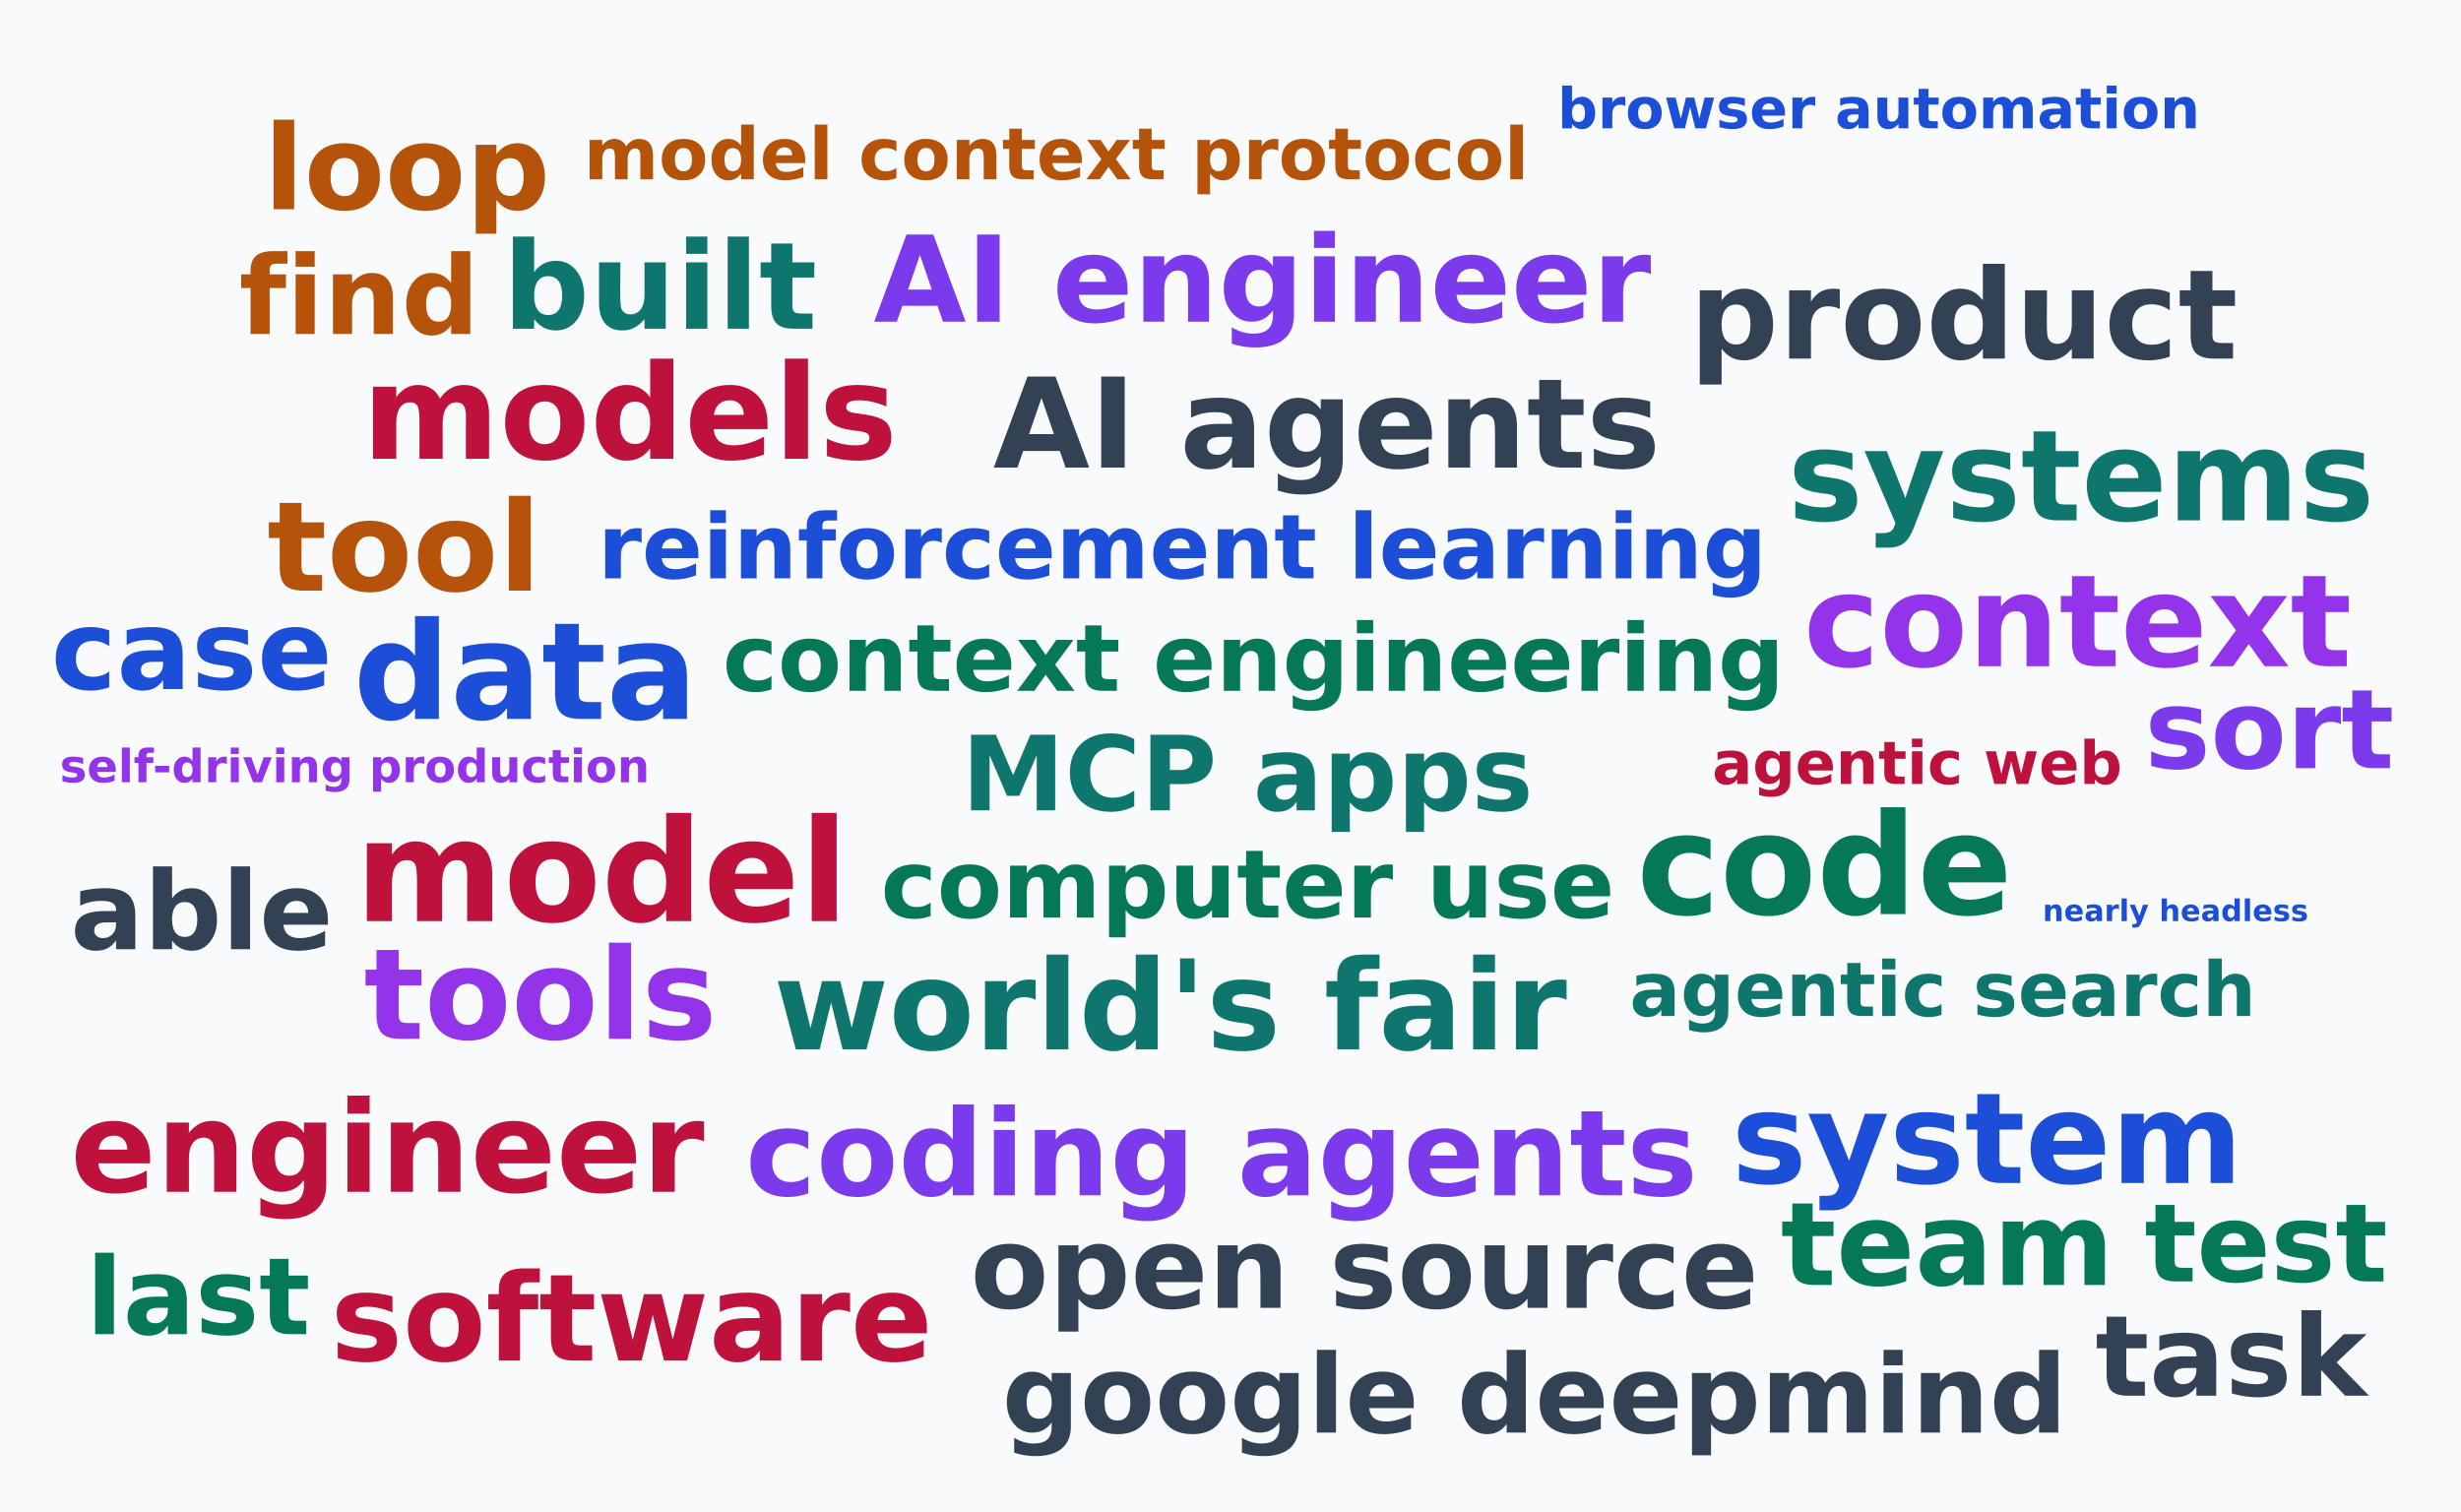
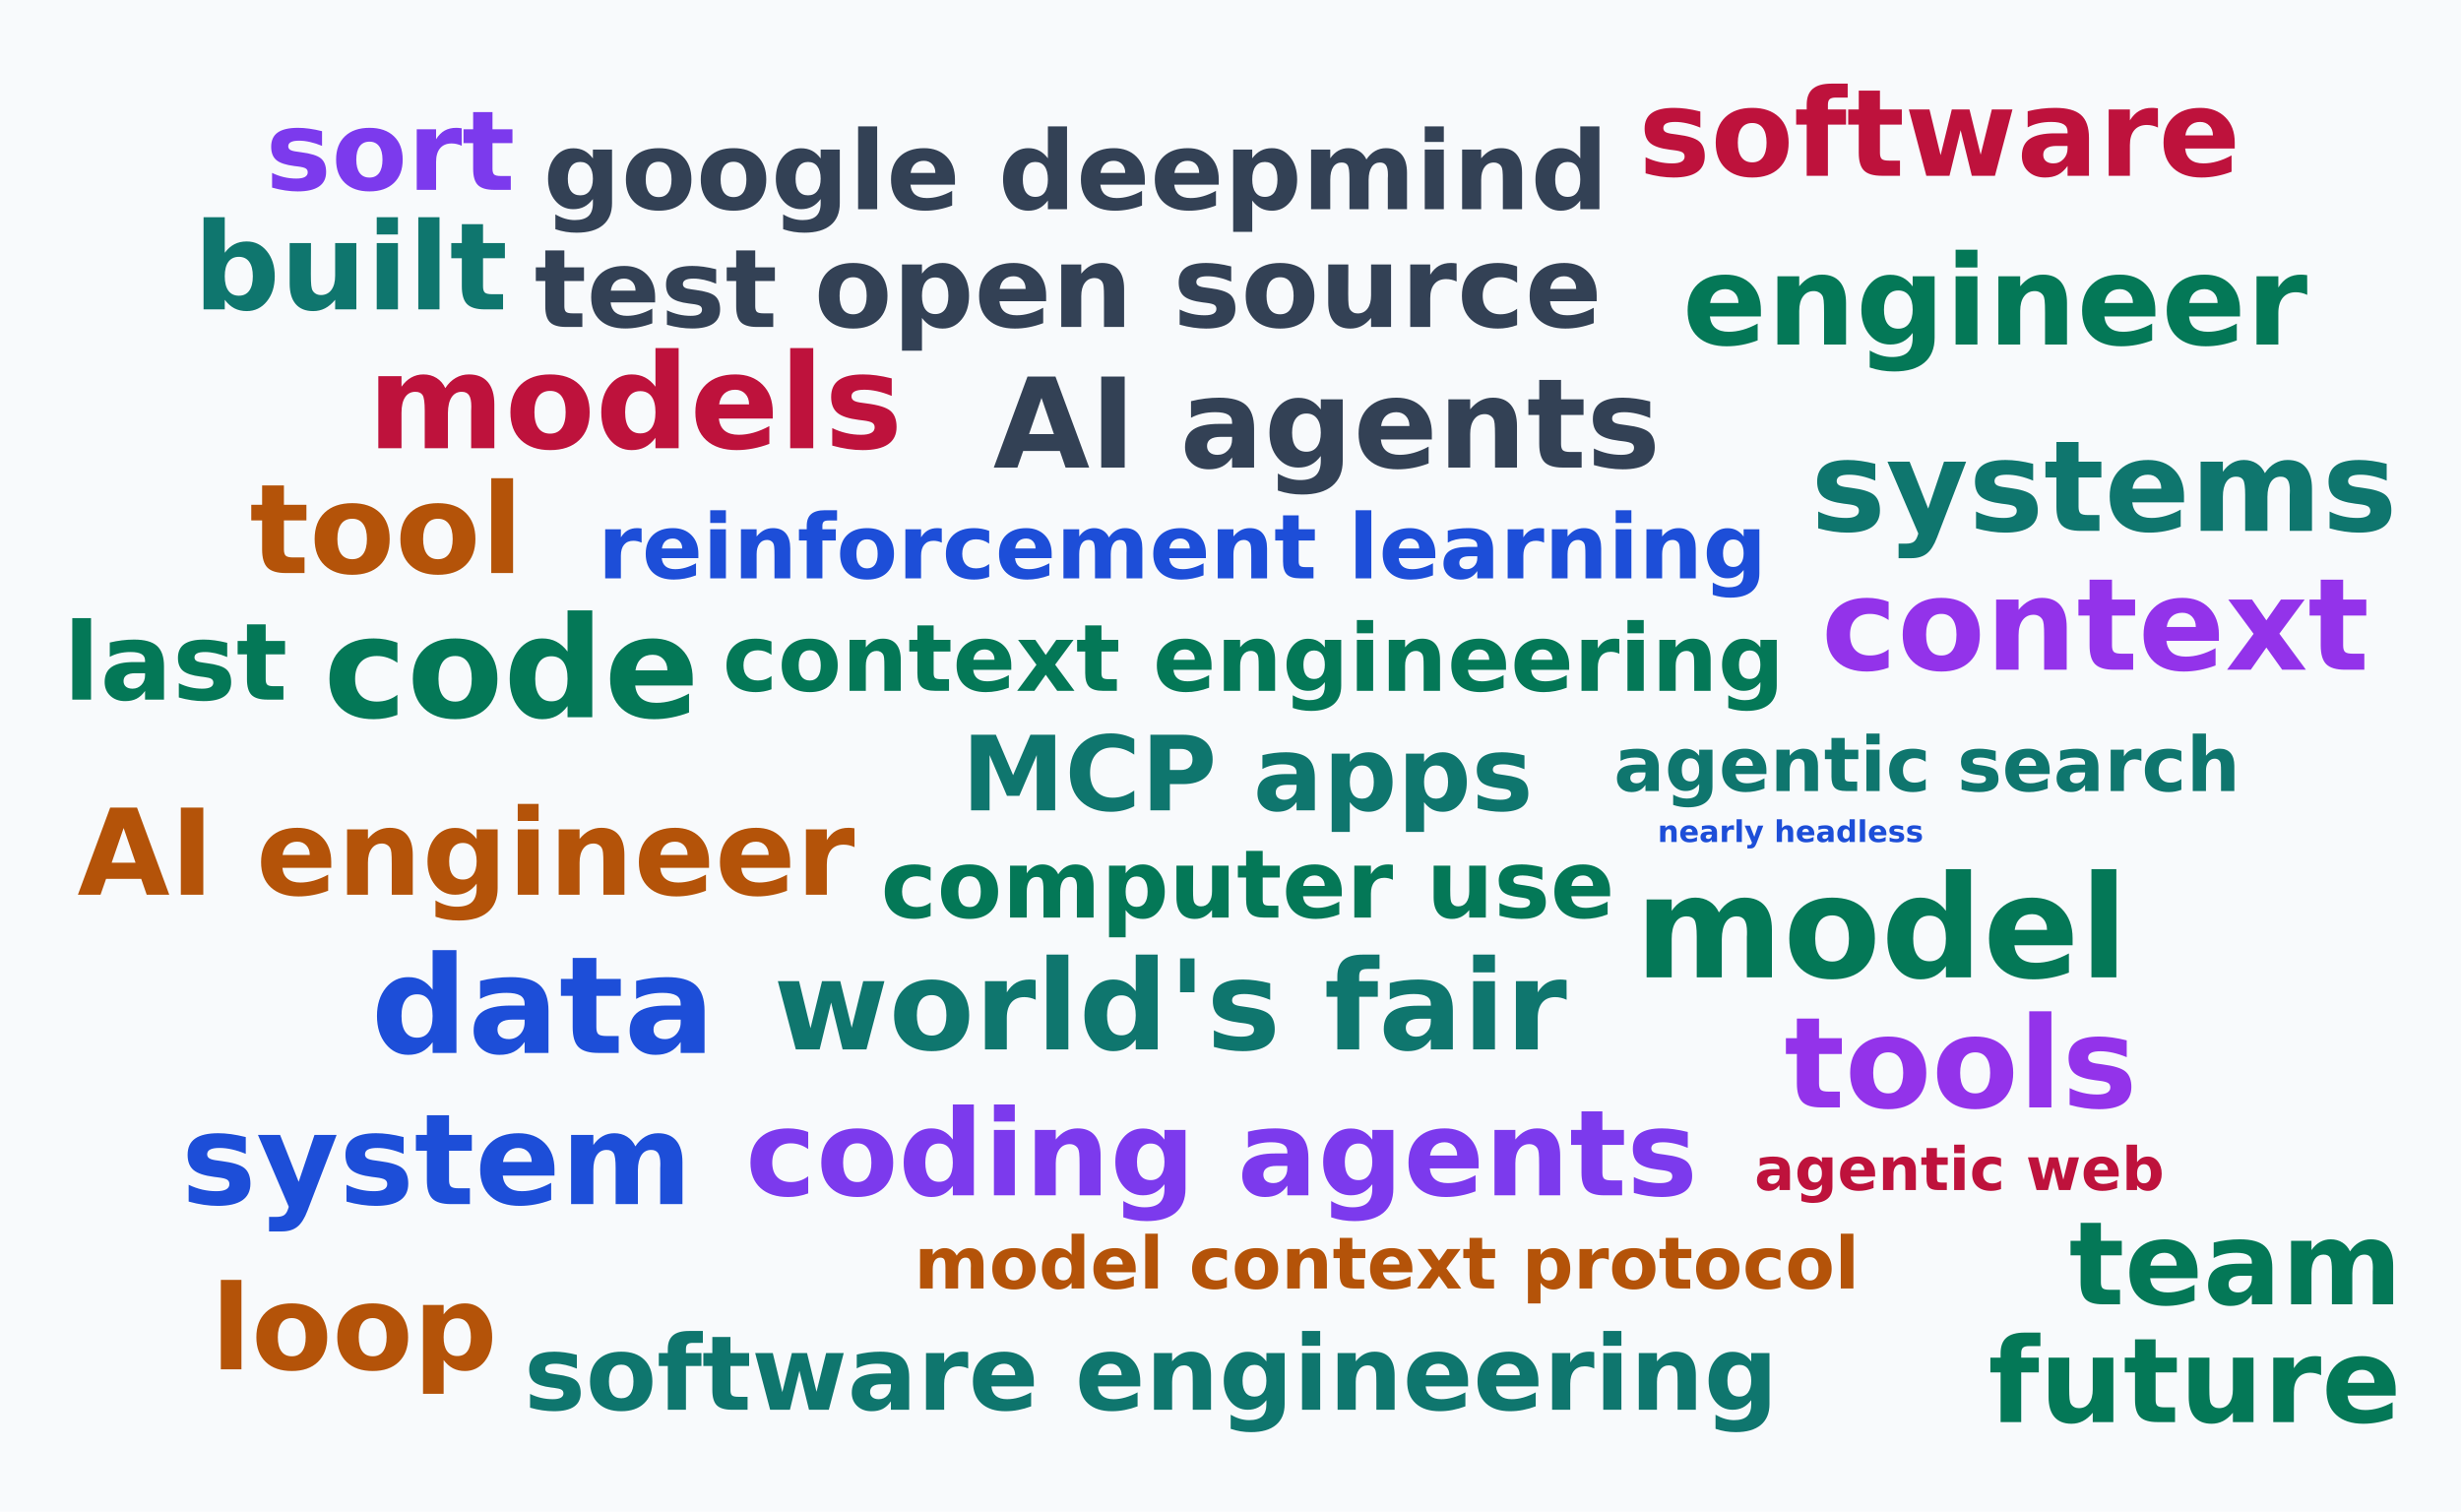
<svg xmlns="http://www.w3.org/2000/svg" viewBox="0 0 1400 860" role="img" aria-labelledby="title desc">
  <rect width="100%" height="100%" fill="#f8fafc" />
  <g font-family="DejaVu Sans, Arial, sans-serif" font-weight="700">
    <text x="547" y="461" font-size="59" fill="#0f766e">MCP apps</text>
    <text x="501" y="522" font-size="54" fill="#047857">computer use</text>
    <text x="411" y="393" font-size="53" fill="#047857">context engineering</text>
    <text x="340" y="329" font-size="51" fill="#1d4ed8">reinforcement learning</text>
    <text x="440" y="597" font-size="71" fill="#0f766e">world's fair</text>
    <text x="565" y="266" font-size="71" fill="#334155">AI agents</text>
    <text x="424" y="680" font-size="68" fill="#7c3aed">coding agents</text>
-     <text x="202" y="524" font-size="81" fill="#be123c">model</text>
-     <text x="497" y="183" font-size="68" fill="#7c3aed">AI engineer</text>
-     <text x="931" y="520" font-size="80" fill="#047857">code</text>
-     <text x="927" y="578" font-size="43" fill="#0f766e">agentic search</text>
-     <text x="552" y="744" font-size="65" fill="#334155">open source</text>
-     <text x="332" y="102" font-size="41" fill="#b45309">model context protocol</text>
-     <text x="201" y="409" font-size="77" fill="#1d4ed8">data</text>
-     <text x="206" y="261" font-size="75" fill="#be123c">models</text>
-     <text x="570" y="815" font-size="62" fill="#334155">google deepmind</text>
-     <text x="1026" y="379" font-size="73" fill="#9333ea">context</text>
-     <text x="1017" y="296" font-size="72" fill="#0f766e">systems</text>
-     <text x="207" y="591" font-size="72" fill="#9333ea">tools</text>
-     <text x="985" y="673" font-size="72" fill="#1d4ed8">system</text>
-     <text x="40" y="678" font-size="72" fill="#be123c">engineer</text>
-     <text x="152" y="336" font-size="71" fill="#b45309">tool</text>
-     <text x="961" y="204" font-size="71" fill="#334155">product</text>
-     <text x="974" y="446" font-size="34" fill="#be123c">agentic web</text>
-     <text x="286" y="187" font-size="69" fill="#0f766e">built</text>
-     <text x="188" y="774" font-size="69" fill="#be123c">software</text>
-     <text x="886" y="73" font-size="32" fill="#1d4ed8">browser automation</text>
-     <text x="150" y="119" font-size="67" fill="#b45309">loop</text>
-     <text x="1013" y="731" font-size="66" fill="#047857">team</text>
-     <text x="1192" y="794" font-size="64" fill="#334155">task</text>
-     <text x="29" y="392" font-size="63" fill="#1d4ed8">case</text>
-     <text x="1220" y="437" font-size="63" fill="#7c3aed">sort</text>
-     <text x="40" y="540" font-size="62" fill="#334155">able</text>
-     <text x="136" y="190" font-size="62" fill="#b45309">find</text>
-     <text x="1220" y="729" font-size="62" fill="#047857">test</text>
-     <text x="34" y="445" font-size="26" fill="#9333ea">self-driving production</text>
-     <text x="49" y="759" font-size="61" fill="#047857">last</text>
-     <text x="1162" y="524" font-size="17" fill="#1d4ed8">nearly headless</text>
+     <text x="44" y="509" font-size="68" fill="#b45309">AI engineer</text>
+     <text x="930" y="556" font-size="81" fill="#047857">model</text>
+     <text x="184" y="408" font-size="80" fill="#047857">code</text>
+     <text x="918" y="450" font-size="43" fill="#0f766e">agentic search</text>
+     <text x="463" y="186" font-size="65" fill="#334155">open source</text>
+     <text x="520" y="733" font-size="41" fill="#b45309">model context protocol</text>
+     <text x="211" y="599" font-size="77" fill="#1d4ed8">data</text>
+     <text x="209" y="255" font-size="75" fill="#be123c">models</text>
+     <text x="309" y="119" font-size="62" fill="#334155">google deepmind</text>
+     <text x="1036" y="381" font-size="73" fill="#9333ea">context</text>
+     <text x="1030" y="302" font-size="72" fill="#0f766e">systems</text>
+     <text x="1015" y="630" font-size="72" fill="#9333ea">tools</text>
+     <text x="103" y="685" font-size="72" fill="#1d4ed8">system</text>
+     <text x="298" y="802" font-size="59" fill="#0f766e">software engineering</text>
+     <text x="957" y="196" font-size="71" fill="#047857">engineer</text>
+     <text x="142" y="326" font-size="71" fill="#b45309">tool</text>
+     <text x="998" y="677" font-size="34" fill="#be123c">agentic web</text>
+     <text x="110" y="176" font-size="69" fill="#0f766e">built</text>
+     <text x="932" y="100" font-size="69" fill="#be123c">software</text>
+     <text x="120" y="779" font-size="67" fill="#b45309">loop</text>
+     <text x="1131" y="809" font-size="67" fill="#047857">future</text>
+     <text x="1177" y="742" font-size="66" fill="#047857">team</text>
+     <text x="151" y="108" font-size="63" fill="#7c3aed">sort</text>
+     <text x="304" y="186" font-size="62" fill="#334155">test</text>
+     <text x="36" y="398" font-size="61" fill="#047857">last</text>
+     <text x="943" y="479" font-size="17" fill="#1d4ed8">nearly headless</text>
  </g>
</svg>
